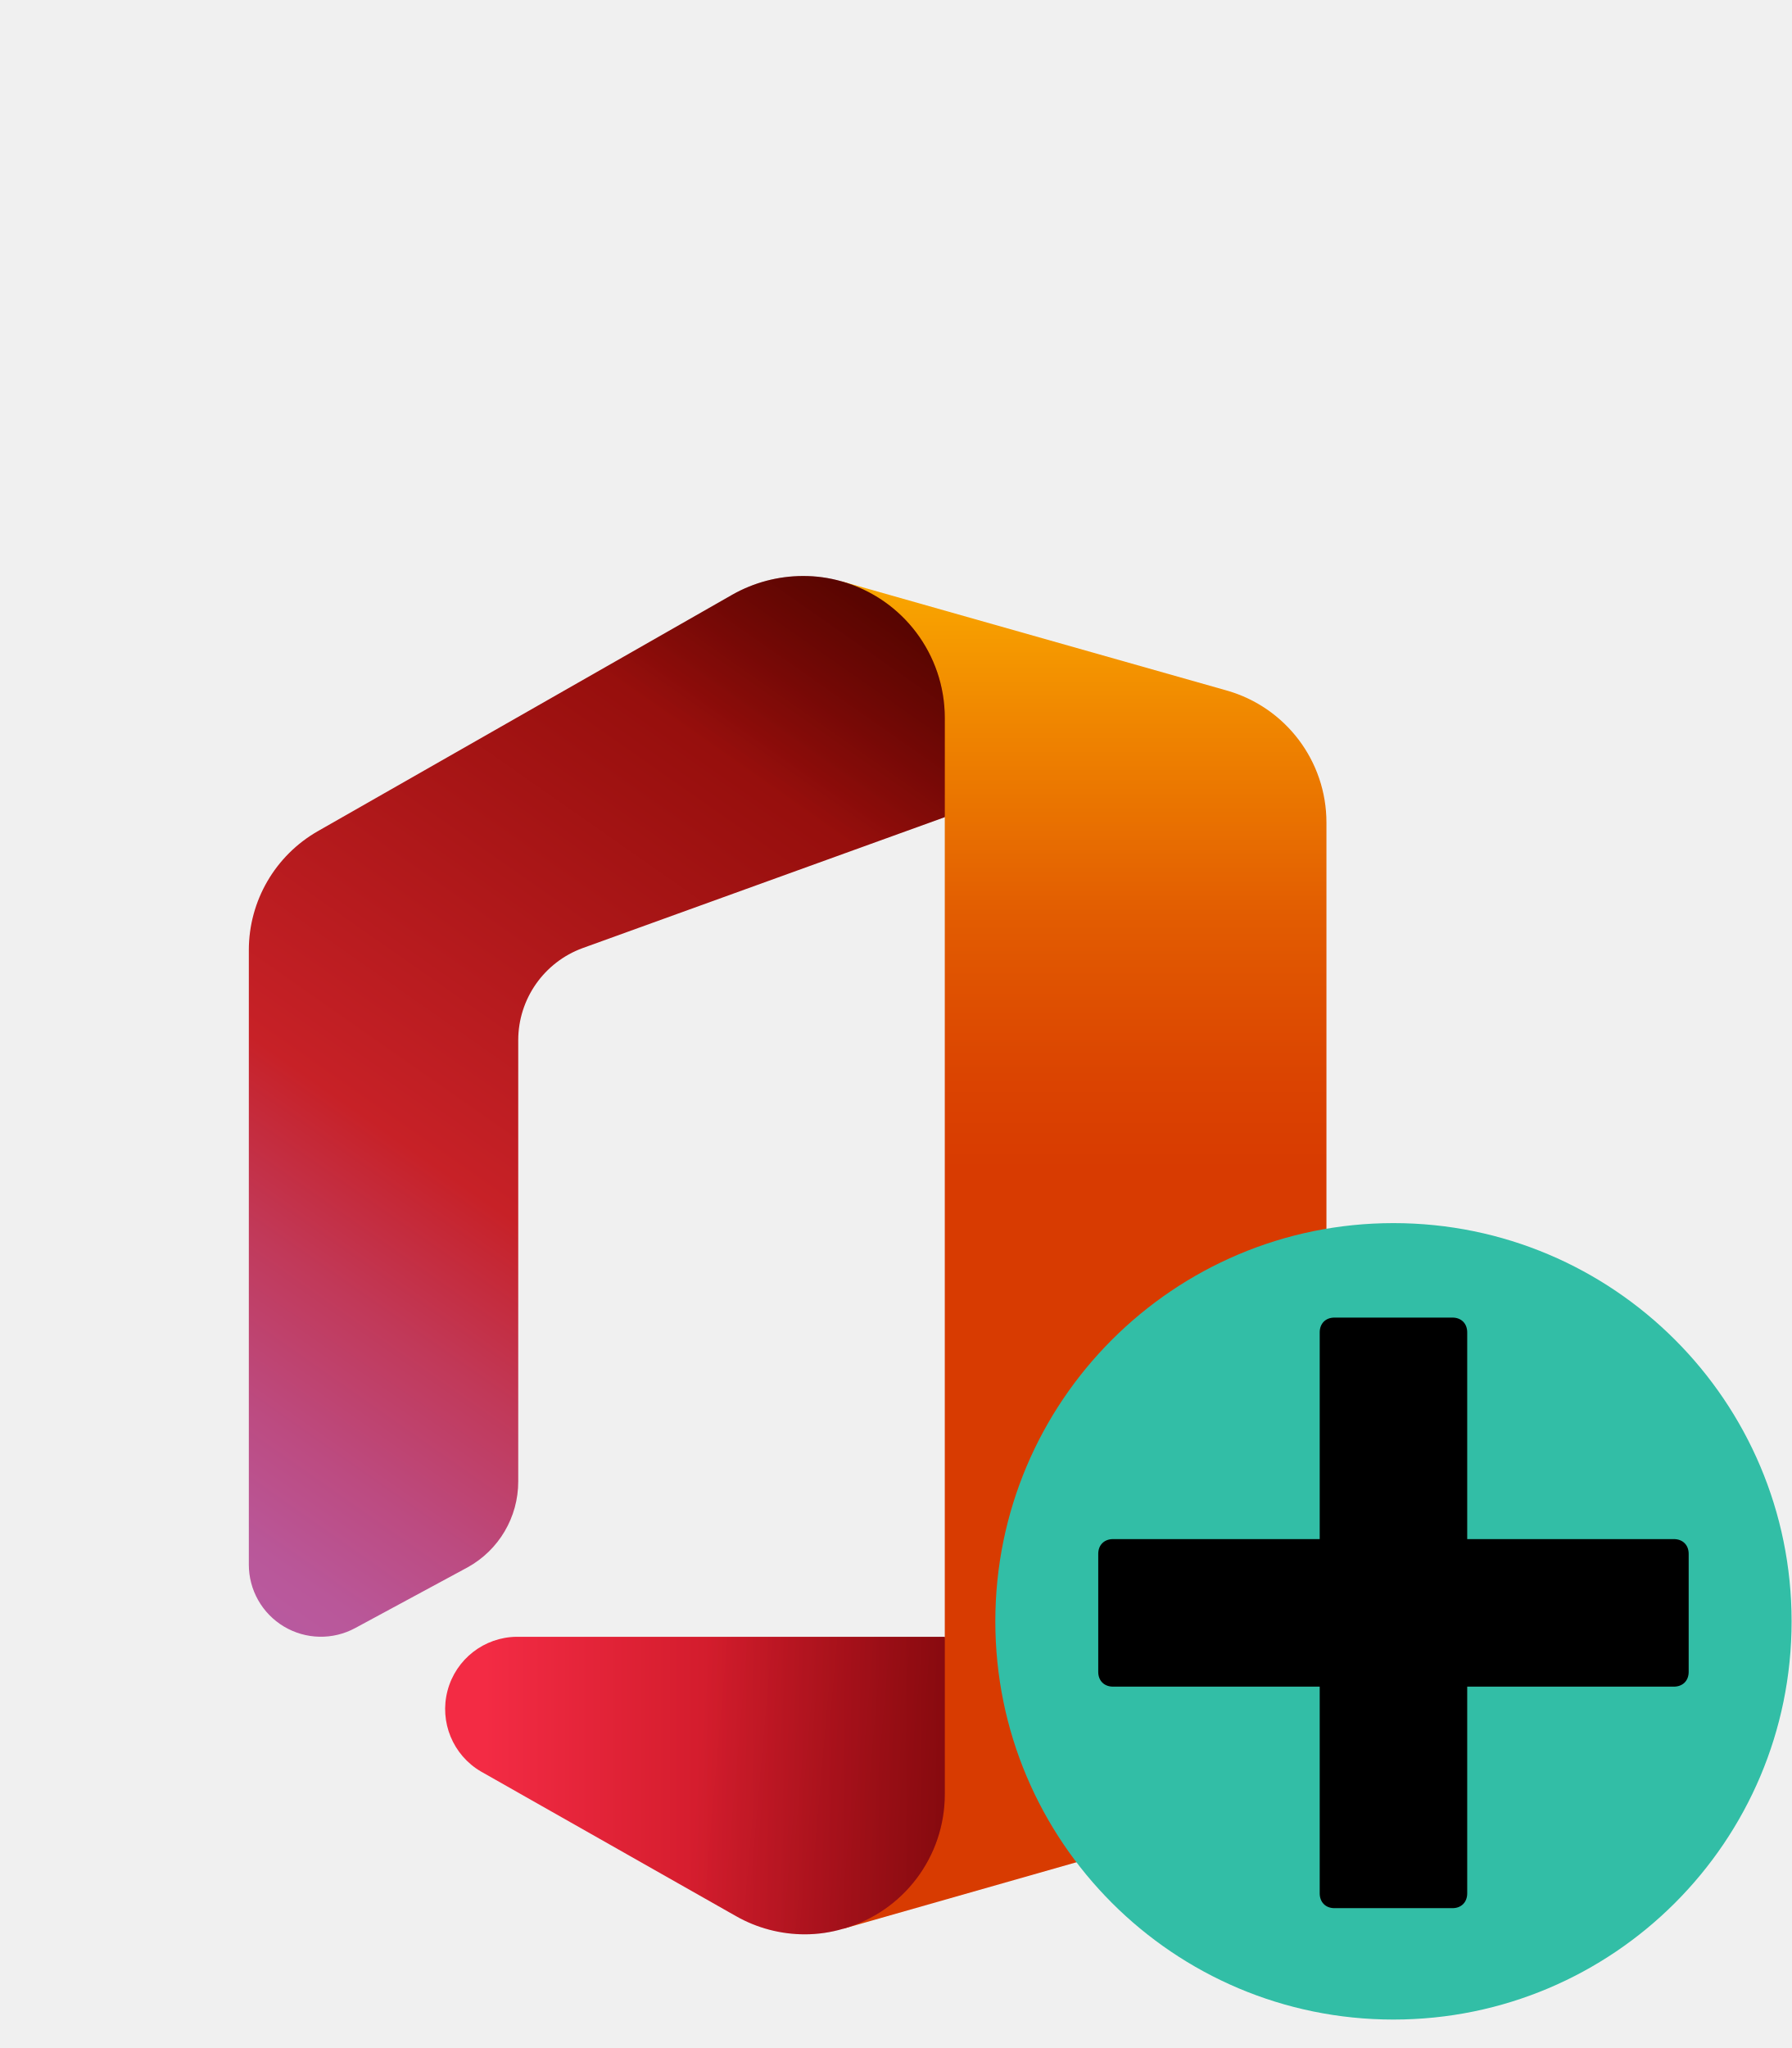
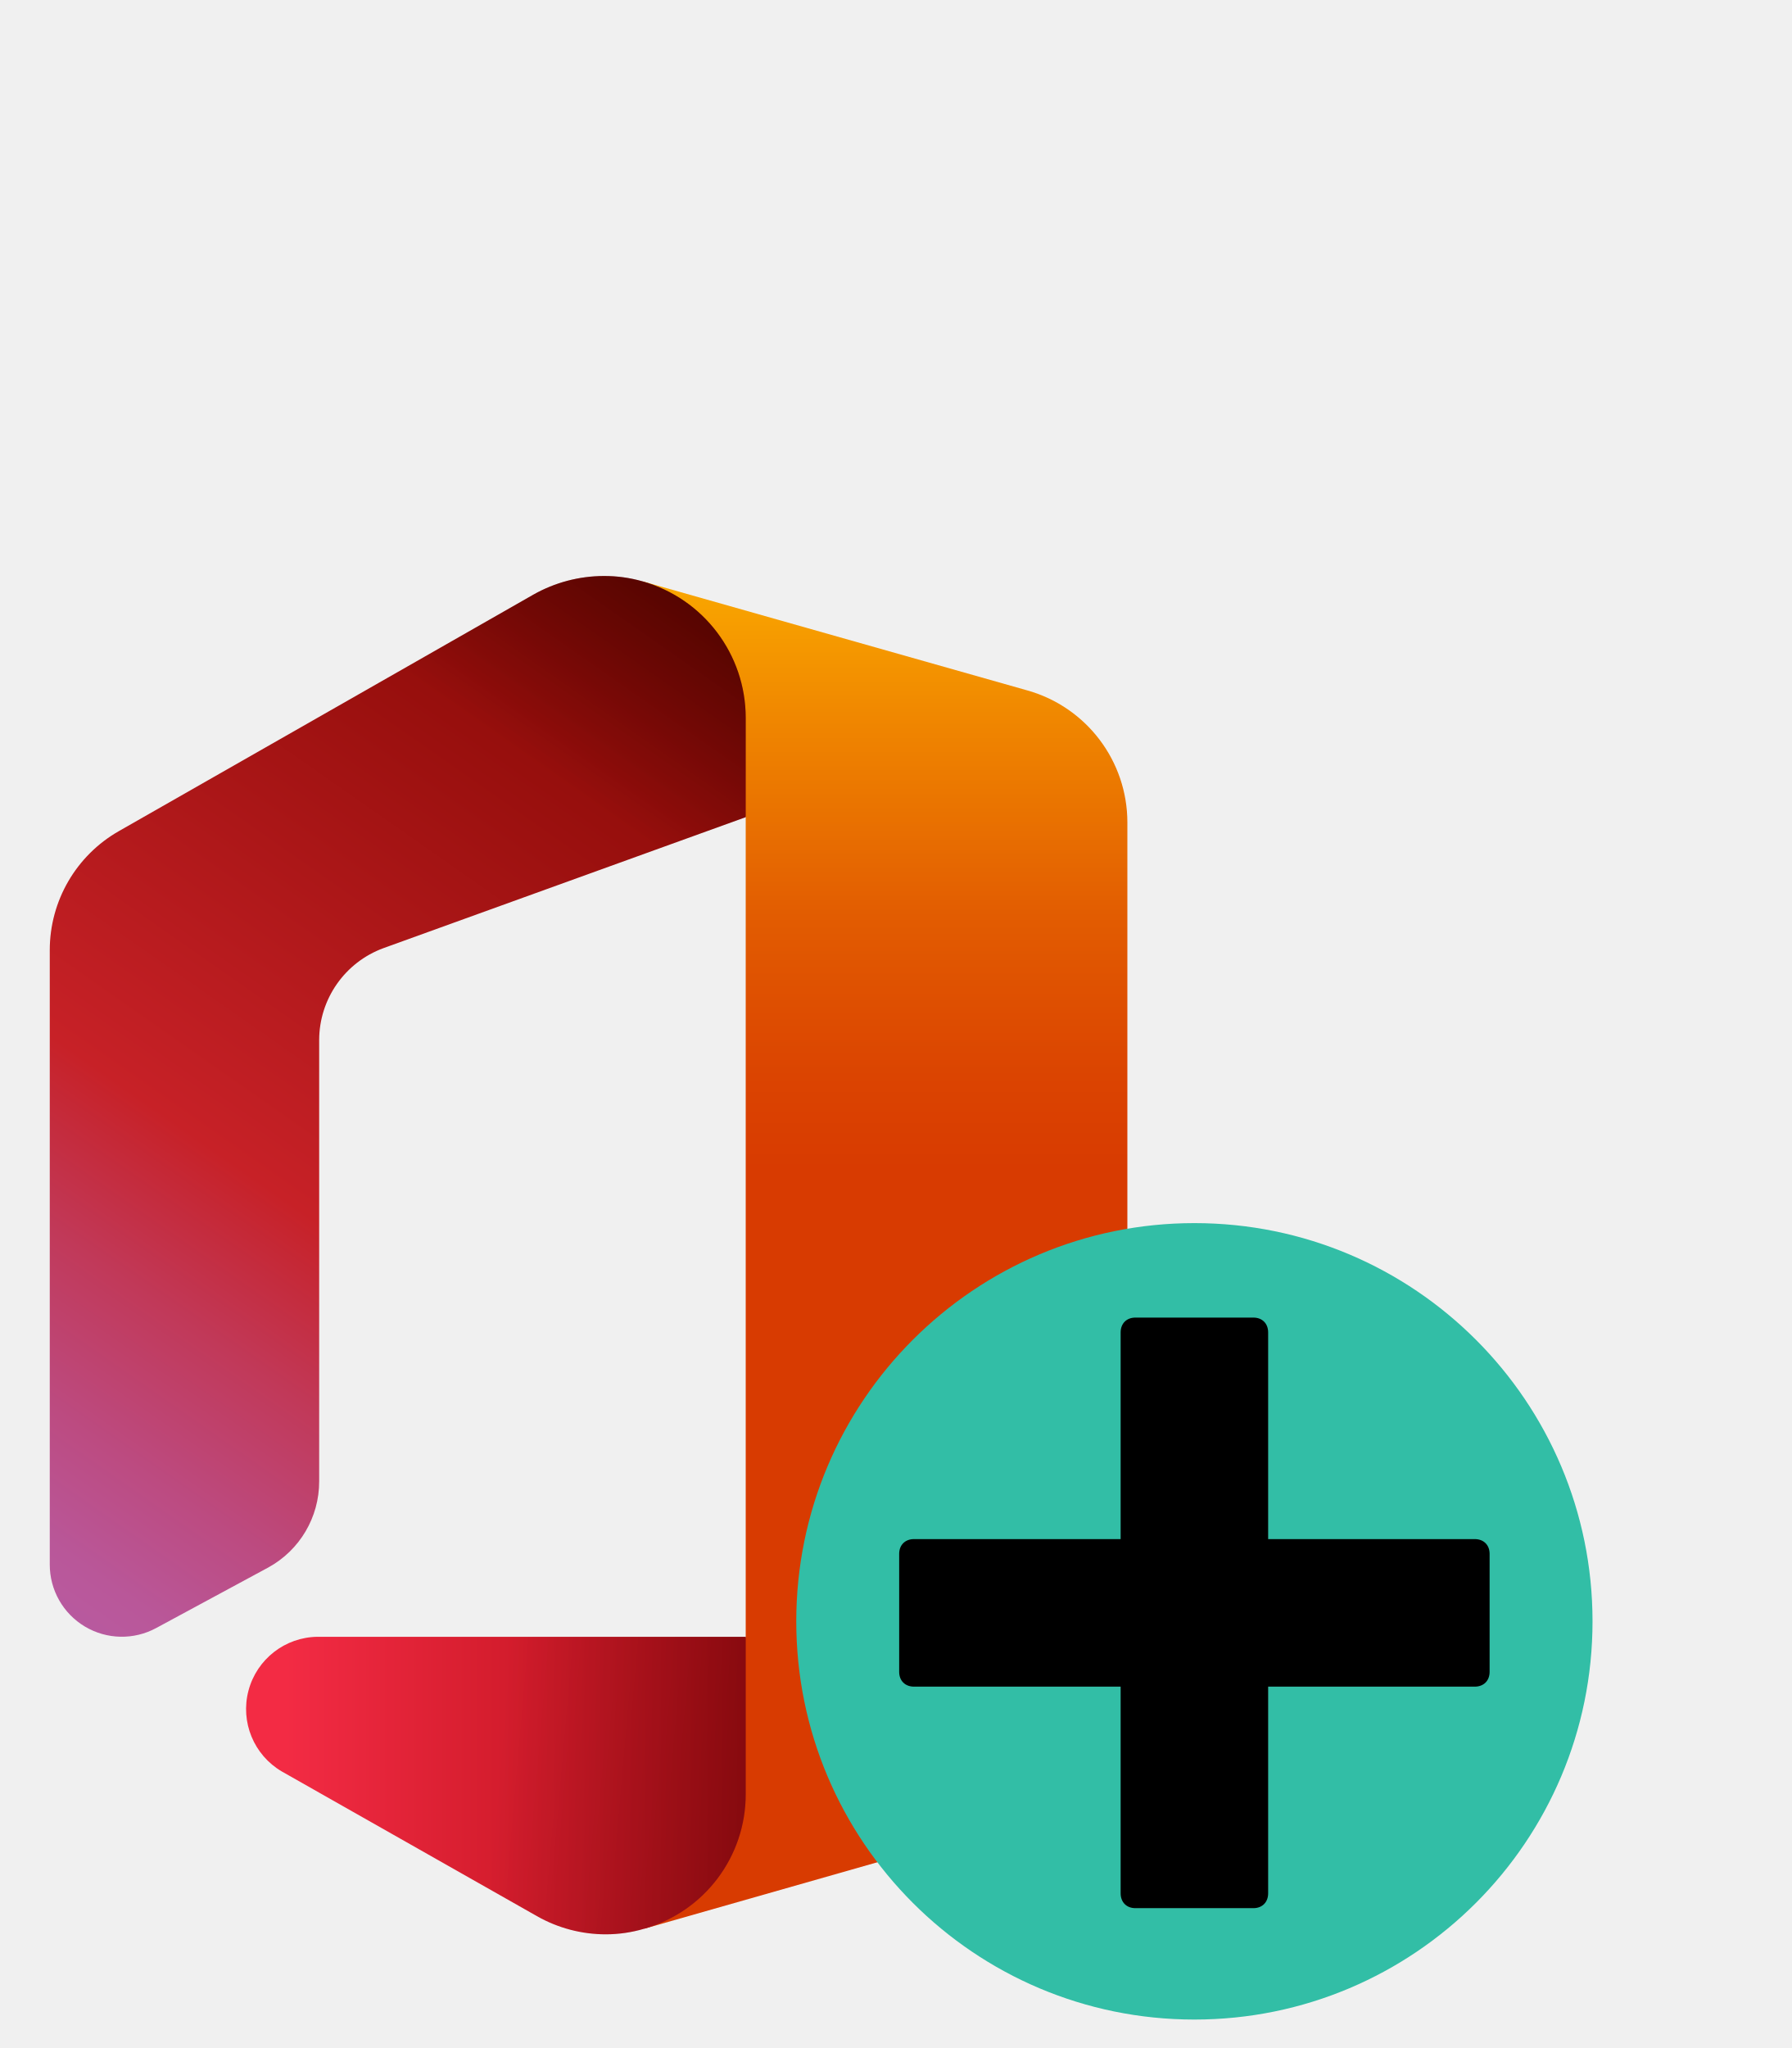
- <svg xmlns="http://www.w3.org/2000/svg" version="1.1" width="21" height="24" viewBox="-1 -3 18 18" overflow="hidden">
+ <svg xmlns="http://www.w3.org/2000/svg" version="1.1" width="21" height="24" viewBox="1 -3 18 18" overflow="hidden">
  <defs>
    <style>
      .cls-1{isolation:isolate;}
      .cls-2{opacity:0.2;}
      .cls-2,.cls-3,.cls-5{mix-blend-mode:multiply;}
      .cls-4{fill:#fff;}
      .cls-5{opacity:0.12;}
      .cls-6{fill:url(#linear-gradient);}
      .cls-7{fill:url(#linear-gradient-2);}
      .cls-8{fill:url(#linear-gradient-3);}
      .cls-9{fill:url(#linear-gradient-4);}
      .cls-10{fill:url(#linear-gradient-5);}
      .cls-11{fill:none;}
    </style>
    <linearGradient id="linear-gradient" gradientUnits="userSpaceOnUse" x1="45.2" y1="-1.42" x2="45.2" y2="57.8">
      <stop offset="0" stop-color="#ffb900" />
      <stop offset="0.17" stop-color="#ef8400" />
      <stop offset="0.31" stop-color="#e25c01" />
      <stop offset="0.43" stop-color="#db4401" />
      <stop offset="0.5" stop-color="#d83b01" />
    </linearGradient>
    <linearGradient id="linear-gradient-2" gradientUnits="userSpaceOnUse" x1="34.52" y1="0.67" x2="3.16" y2="45.45">
      <stop offset="0" stop-color="#800600" />
      <stop offset="0.6" stop-color="#c72127" />
      <stop offset="0.73" stop-color="#c13959" />
      <stop offset="0.85" stop-color="#bc4b81" />
      <stop offset="0.94" stop-color="#b95799" />
      <stop offset="1" stop-color="#b85ba2" />
    </linearGradient>
    <linearGradient id="linear-gradient-3" gradientUnits="userSpaceOnUse" x1="18.5" y1="55.63" x2="59.44" y2="55.63">
      <stop offset="0" stop-color="#f32b44" />
      <stop offset="0.6" stop-color="#a4070a" />
    </linearGradient>
    <linearGradient id="linear-gradient-4" gradientUnits="userSpaceOnUse" x1="35.16" y1="-0.24" x2="28.52" y2="9.24">
      <stop offset="0" stop-opacity="0.4" />
      <stop offset="1" stop-opacity="0" />
    </linearGradient>
    <linearGradient id="linear-gradient-5" gradientUnits="userSpaceOnUse" x1="46.32" y1="56.55" x2="27.99" y2="54.95">
      <stop offset="0" stop-opacity="0.4" />
      <stop offset="1" stop-opacity="0" />
    </linearGradient>
  </defs>
  <g transform="matrix(0.045,0,0,0.045,1.5,1.5)">
    <g transform="translate(-2.613254,159.197)">
      <g transform="matrix(4.737453,0,0,4.737453,66.57668,84.90152)" class="cls-1">
        <g transform="translate(29.28236,-16.40993)">
          <g>
            <g transform="matrix(1.058025,0,0,1.058025,-51.2482,-36.9774)">
              <path d="M 34.41,2 39,12.5 V 49 L 34.48,62 51.57,57.13 A 6.12,6.12 0 0 0 56,51.26 V 12.74 A 6.11,6.11 0 0 0 51.56,6.86 Z" class="cls-6" />
              <path d="m 12.74,48.61 5,-2.7 A 4.36,4.36 0 0 0 20,42.08 V 22.43 a 4.37,4.37 0 0 1 2.87,-4.1 L 39,12.5 V 8.07 A 6.32,6.32 0 0 0 34.41,2 6.18,6.18 0 0 0 32.68,1.76 v 0 A 6.41,6.41 0 0 0 29.54,2.59 L 11.08,13.12 A 6.1,6.1 0 0 0 8,18.42 v 27.36 a 3.21,3.21 0 0 0 4.74,2.83 z" class="cls-7" />
              <path d="m 12.74,48.61 5,-2.7 A 4.36,4.36 0 0 0 20,42.08 V 22.43 a 4.37,4.37 0 0 1 2.87,-4.1 L 39,12.5 V 8.07 A 6.32,6.32 0 0 0 34.41,2 6.18,6.18 0 0 0 32.68,1.76 v 0 A 6.41,6.41 0 0 0 29.54,2.59 L 11.08,13.12 A 6.1,6.1 0 0 0 8,18.42 v 27.36 a 3.21,3.21 0 0 0 4.74,2.83 z" class="cls-9" />
              <path d="M 39,49 H 19.93 a 3.22,3.22 0 0 0 -1.59,6 l 11.36,6.44 a 6.2,6.2 0 0 0 3.07,0.81 v 0 A 6,6 0 0 0 34.48,62 6.22,6.22 0 0 0 39,56 Z" class="cls-8" />
              <path d="M 39,49 H 19.93 a 3.22,3.22 0 0 0 -1.59,6 l 11.36,6.44 a 6.2,6.2 0 0 0 3.07,0.81 v 0 A 6,6 0 0 0 34.48,62 6.22,6.22 0 0 0 39,56 Z" class="cls-10" />
            </g>
          </g>
        </g>
      </g>
    </g>
  </g>
  <circle fill="#32BEA6" cx="13" cy="12" r="4" />
  <path d="M 15.817 11.174 L 13.741 11.174 L 13.741 9.098 C 13.741 9.009 13.682 8.949 13.593 8.949 L 12.407 8.949 C 12.318 8.949 12.259 9.009 12.259 9.098 L 12.259 11.174 L 10.183 11.174 C 10.094 11.174 10.034 11.233 10.034 11.322 L 10.034 12.508 C 10.034 12.597 10.094 12.656 10.183 12.656 L 12.259 12.656 L 12.259 14.732 C 12.259 14.821 12.318 14.881 12.407 14.881 L 13.593 14.881 C 13.682 14.881 13.741 14.821 13.741 14.732 L 13.741 12.656 L 15.817 12.656 C 15.906 12.656 15.966 12.597 15.966 12.508 L 15.966 11.322 C 15.966 11.233 15.906 11.174 15.817 11.174 Z" style="" />
</svg>
